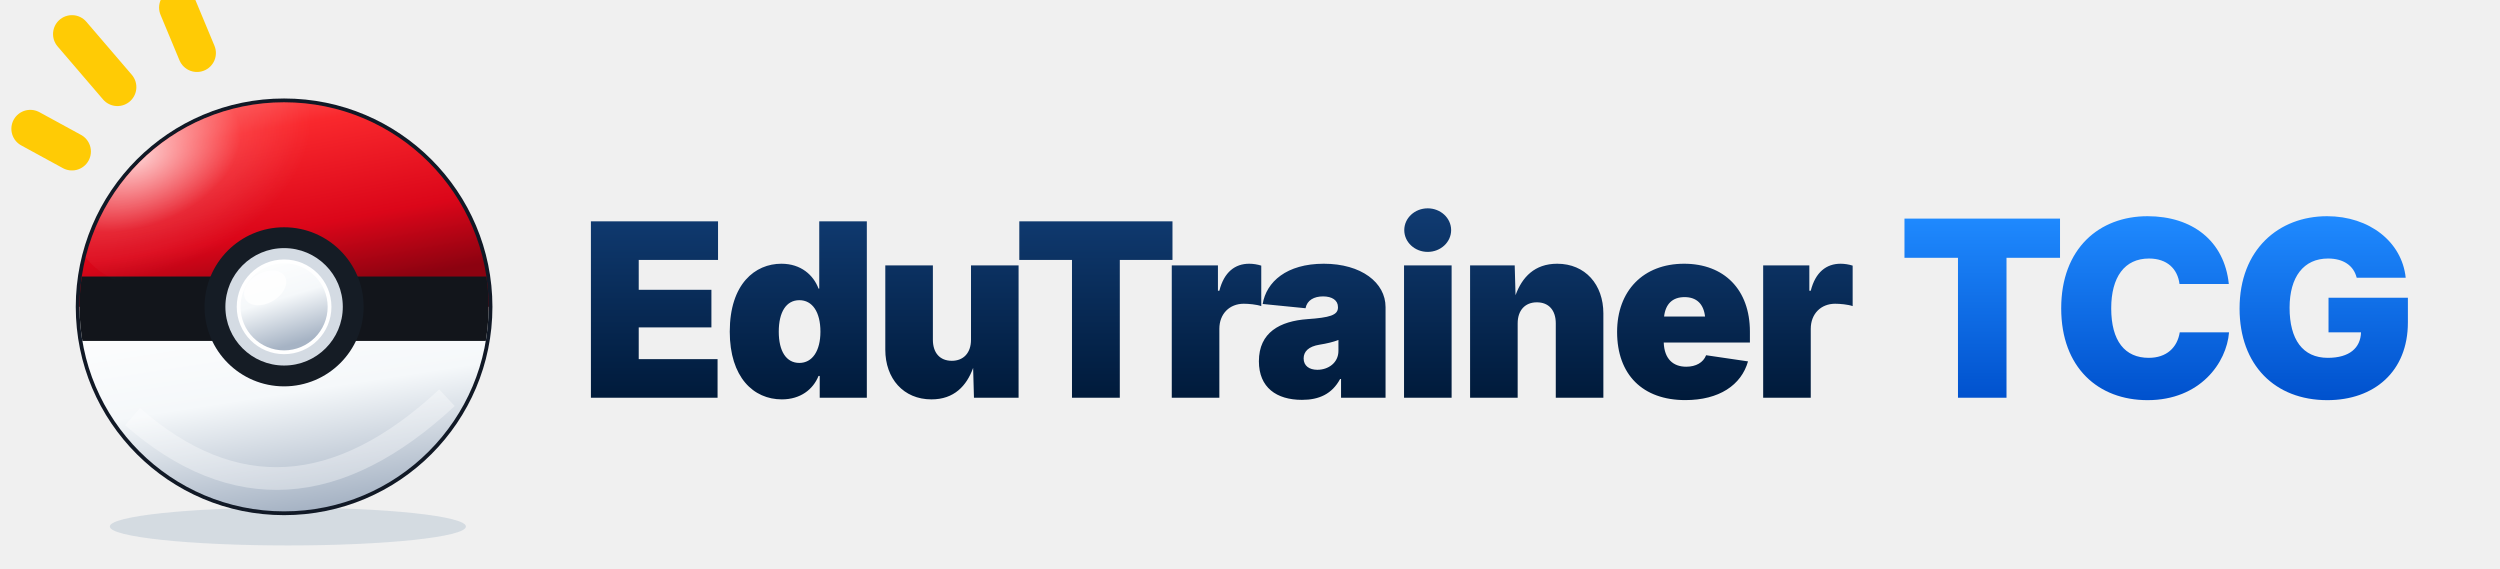
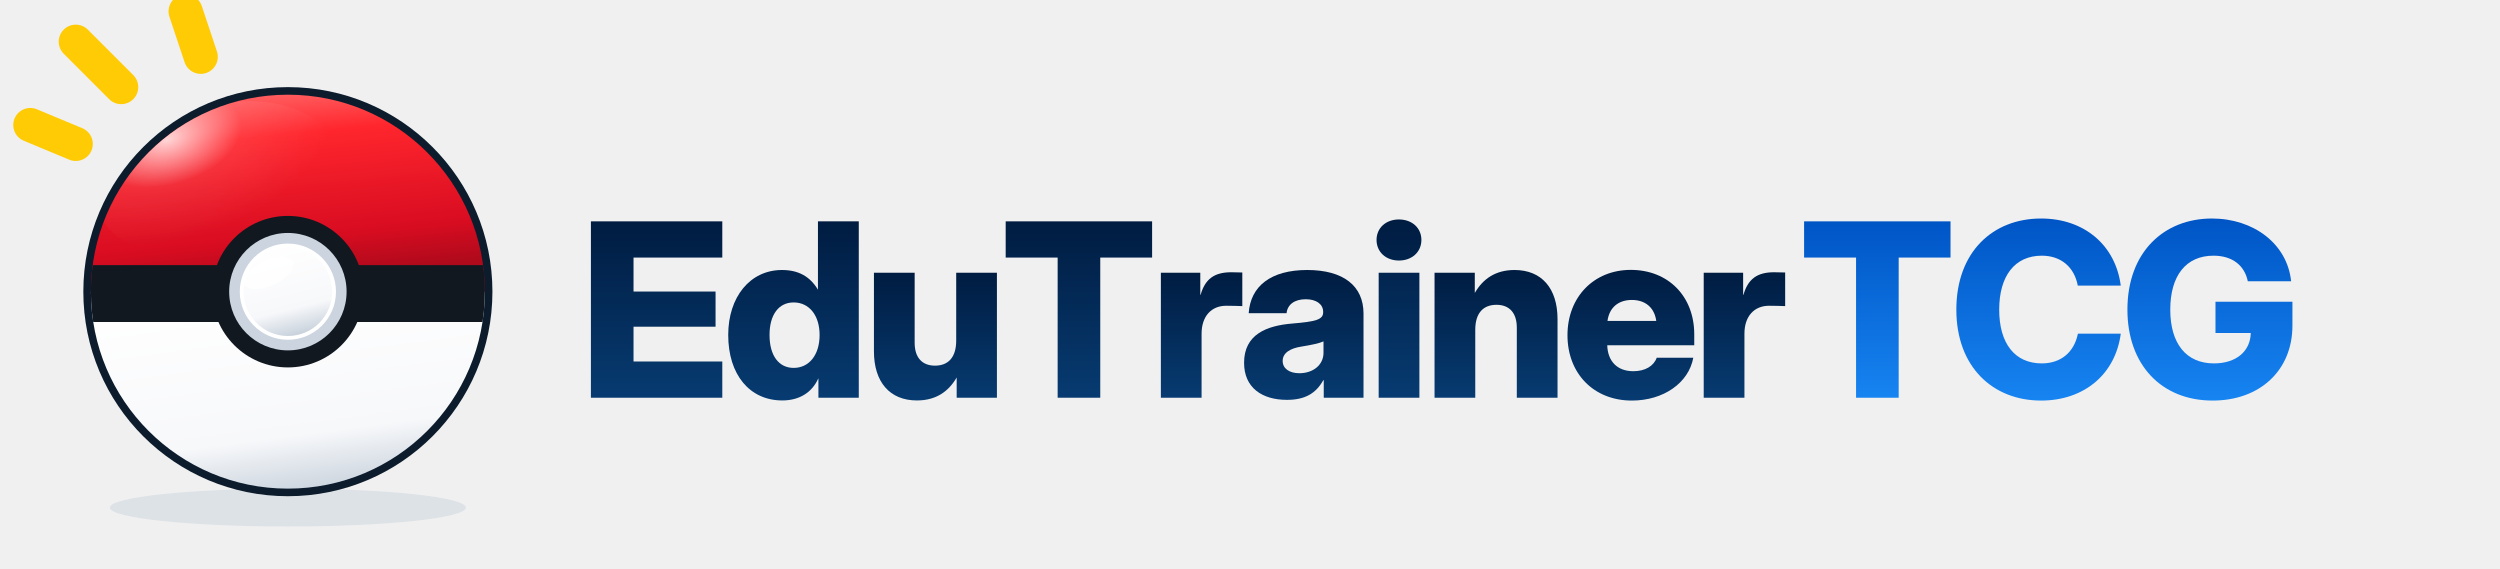
- <svg xmlns="http://www.w3.org/2000/svg" width="660" height="150" viewBox="0 0 660 150" role="img" aria-labelledby="t">
+ <svg xmlns="http://www.w3.org/2000/svg" width="660" height="150" viewBox="0 0 660 150" role="img" aria-labelledby="title">
  <defs>
-     <linearGradient id="red" x1="0" y1="0" x2=".35" y2="1">
-       <stop stop-color="#FF7371" />
-       <stop offset=".3" stop-color="#F9282D" />
-       <stop offset=".72" stop-color="#DB0619" />
-       <stop offset="1" stop-color="#8C0210" />
+     <linearGradient id="navy" x1="0" y1="0" x2="0" y2="1">
+       <stop stop-color="#073B71" />
+       <stop offset="1" stop-color="#001C41" />
    </linearGradient>
-     <linearGradient id="white" x1="0" y1="0" x2=".3" y2="1">
+     <linearGradient id="blue" x1="0" y1="0" x2="0" y2="1">
+       <stop stop-color="#1684F1" />
+       <stop offset="1" stop-color="#0055C5" />
+     </linearGradient>
+     <linearGradient id="red" x1="0" y1="0" x2=".2" y2="1">
+       <stop stop-color="#FF7575" />
+       <stop offset=".29" stop-color="#FF262D" />
+       <stop offset=".8" stop-color="#D80C21" />
+       <stop offset="1" stop-color="#AE0A1B" />
+     </linearGradient>
+     <linearGradient id="white" x1=".3" y1="0" x2=".55" y2="1">
      <stop stop-color="#FFFFFF" />
-       <stop offset=".5" stop-color="#F5F8FA" />
-       <stop offset="1" stop-color="#A6B3C4" />
+       <stop offset=".7" stop-color="#F7F8FA" />
+       <stop offset="1" stop-color="#C5CFDA" />
    </linearGradient>
-     <radialGradient id="gloss" cx=".3" cy=".17" r=".65">
+     <radialGradient id="shine" cx=".35" cy=".15" r=".7">
      <stop stop-color="#FFF" stop-opacity=".8" />
-       <stop offset=".6" stop-color="#FFF" stop-opacity=".1" />
+       <stop offset=".45" stop-color="#FFF" stop-opacity=".08" />
      <stop offset="1" stop-color="#FFF" stop-opacity="0" />
    </radialGradient>
-     <linearGradient id="navy" x1="0" x2="0" y1="0" y2="1">
-       <stop stop-color="#103B72" />
-       <stop offset="1" stop-color="#001A3A" />
-     </linearGradient>
-     <linearGradient id="blue" x1="0" x2="0" y1="0" y2="1">
-       <stop stop-color="#1F8AFF" />
-       <stop offset="1" stop-color="#0051CD" />
-     </linearGradient>
    <clipPath id="disc">
-       <circle cx="75" cy="81" r="54" />
+       <circle cx="76" cy="77" r="52" />
    </clipPath>
  </defs>
-   <g stroke="#FFCB05" stroke-width="10" stroke-linecap="round">
-     <path d="M19 40 8 34" />
-     <path d="M31 23 19 9" />
-     <path d="M52 14 47 2" />
+   <g stroke="#FFCB05" stroke-width="9" stroke-linecap="round">
+     <path d="M20 38 8 33" />
+     <path d="M32 23 20 11" />
+     <path d="M53 15 49 3" />
  </g>
-   <ellipse cx="76" cy="139" rx="47" ry="5" fill="#003A70" opacity=".12" />
-   <circle cx="75" cy="81" r="55" fill="#111926" />
+   <ellipse cx="76" cy="134" rx="47" ry="5" fill="#003A70" opacity=".08" />
+   <circle cx="76" cy="77" r="54" fill="#0C1C2C" />
  <g clip-path="url(#disc)">
-     <rect x="19" y="24" width="112" height="58" fill="url(#red)" />
-     <rect x="19" y="81" width="112" height="58" fill="url(#white)" />
-     <rect x="19" y="73" width="112" height="17" fill="#12151B" />
-     <ellipse cx="55" cy="51" rx="37" ry="24" fill="url(#gloss)" transform="rotate(-20 55 51)" />
-     <path d="M35 110 Q75 145 118 105" fill="none" stroke="#FFF" stroke-opacity=".35" stroke-width="6" />
+     <rect x="24" y="25" width="104" height="52" fill="url(#red)" />
+     <rect x="24" y="77" width="104" height="55" fill="url(#white)" />
+     <rect x="23" y="70" width="107" height="15" fill="#111820" />
+     <ellipse cx="57" cy="47" rx="32" ry="19" fill="url(#shine)" transform="rotate(-16 57 47)" />
  </g>
-   <circle cx="75" cy="81" r="21" fill="#151C25" />
-   <circle cx="75" cy="81" r="15.5" fill="#D4DBE3" />
-   <circle cx="75" cy="81" r="12" fill="url(#white)" stroke="#FFF" stroke-width="1" />
-   <ellipse cx="70" cy="76" rx="6" ry="4" transform="rotate(-30 70 76)" fill="#FFF" opacity=".8" />
-   <g font-family="Inter,Arial,Helvetica,sans-serif" font-weight="900" letter-spacing="-1.5">
-     <text x="153" y="105" font-size="64" fill="url(#navy)" textLength="337" lengthAdjust="spacingAndGlyphs">EduTrainer</text>
-     <text x="501" y="105" font-size="65" fill="url(#blue)" textLength="151" lengthAdjust="spacingAndGlyphs">TCG</text>
+   <circle cx="76" cy="77" r="20" fill="#121820" />
+   <circle cx="76" cy="77" r="15.5" fill="#CBD4DF" />
+   <circle cx="76" cy="77" r="12.2" fill="url(#white)" stroke="#FFF" stroke-width="1" />
+   <ellipse cx="71" cy="72" rx="7" ry="3.4" fill="#FFF" opacity=".8" transform="rotate(-26 71 72)" />
+   <g>
+     <path d="M96 0H1206V306H456V600H1149V897H456V1184H1206V1490H96Z" transform="translate(153.000,105.000) scale(0.03125,-0.03125)" fill="url(#navy)" />
+     <path d="M509 -23C648 -23 758 40 813 163H814V0H1155V1490H810V914H809C742 1026 643 1079 506 1079C238 1079 52 853 52 530C52 196 232 -23 509 -23ZM605 252C479 252 401 356 401 530C401 702 479 805 605 805C735 805 824 697 824 530C824 361 735 252 605 252Z" transform="translate(190.625,105.000) scale(0.03125,-0.03125)" fill="url(#navy)" />
+     <path d="M459 -23C618 -23 725 50 795 171V0H1135V1056H791V482C791 338 721 271 612 271C503 271 440 339 440 464V1056H96V392C96 132 230 -23 459 -23Z" transform="translate(227.719,105.000) scale(0.03125,-0.03125)" fill="url(#navy)" />
+     <path d="M42 1184H481V0H841V1184H1279V1490H42Z" transform="translate(264.188,105.000) scale(0.03125,-0.03125)" fill="url(#navy)" />
+     <path d="M96 0H440V541C440 691 525 777 648 777C698 777 759 775 784 774V1058C756 1059 727 1060 690 1060C549 1060 470 1004 432 870H429V1056H96Z" transform="translate(303.469,105.000) scale(0.03125,-0.03125)" fill="url(#navy)" />
+     <path d="M419 -18C568 -18 663 34 726 148H730V0H1066V711C1066 944 897 1079 590 1079C284 1079 111 943 96 714H416C423 786 482 832 578 832C669 832 725 789 725 726V721C725 658 656 643 467 627C242 609 57 532 57 295C57 85 208 -18 419 -18ZM524 207C440 207 383 246 383 311C383 380 449 418 541 432C626 446 691 459 728 476V380C728 276 639 207 524 207Z" transform="translate(326.656,105.000) scale(0.03125,-0.03125)" fill="url(#navy)" />
+     <path d="M96 0H440V1056H96ZM267 1159C378 1159 457 1232 457 1333C457 1434 378 1506 267 1506C157 1506 78 1434 78 1333C78 1232 157 1159 267 1159Z" transform="translate(360.969,105.000) scale(0.03125,-0.03125)" fill="url(#navy)" />
+     <path d="M440 574C440 718 510 785 619 785C728 785 791 717 791 592V0H1135V664C1135 924 1001 1079 772 1079C613 1079 506 1006 436 885V1056H96V0H440Z" transform="translate(375.719,105.000) scale(0.03125,-0.03125)" fill="url(#navy)" />
+     <path d="M596 -24C863 -24 1076 125 1115 338H806C781 268 709 224 608 224C472 224 392 309 388 443H1123V536C1123 856 904 1080 587 1080C274 1080 52 850 52 528C52 206 272 -24 596 -24ZM390 649C405 760 480 826 596 826C711 826 787 760 802 649Z" transform="translate(412.188,105.000) scale(0.03125,-0.03125)" fill="url(#navy)" />
+     <path d="M96 0H440V541C440 691 525 777 648 777C698 777 759 775 784 774V1058C756 1059 727 1060 690 1060C549 1060 470 1004 432 870H429V1056H96Z" transform="translate(446.781,105.000) scale(0.03125,-0.03125)" fill="url(#navy)" />
+     <path d="M42 1184H481V0H841V1184H1279V1490H42Z" transform="translate(474.969,105.000) scale(0.03125,-0.03125)" fill="url(#blue)" />
+     <path d="M768 -24C1132 -24 1396 199 1441 541H1079C1047 383 934 290 774 290C544 290 414 461 414 744C414 1028 545 1200 774 1200C934 1200 1048 1106 1078 947H1441C1397 1289 1132 1514 768 1514C359 1514 52 1231 52 744C52 261 359 -24 768 -24Z" transform="translate(514.850,105.000) scale(0.03125,-0.03125)" fill="url(#blue)" />
+     <path d="M772 -24C1171 -24 1446 231 1446 609V811H796V547H1094C1091 393 972 290 783 290C548 290 414 458 414 744C414 1031 547 1200 779 1200C940 1200 1042 1116 1069 984H1435C1402 1301 1117 1514 766 1514C361 1514 52 1231 52 744C52 279 339 -24 772 -24Z" transform="translate(560.013,105.000) scale(0.03125,-0.03125)" fill="url(#blue)" />
  </g>
</svg>
